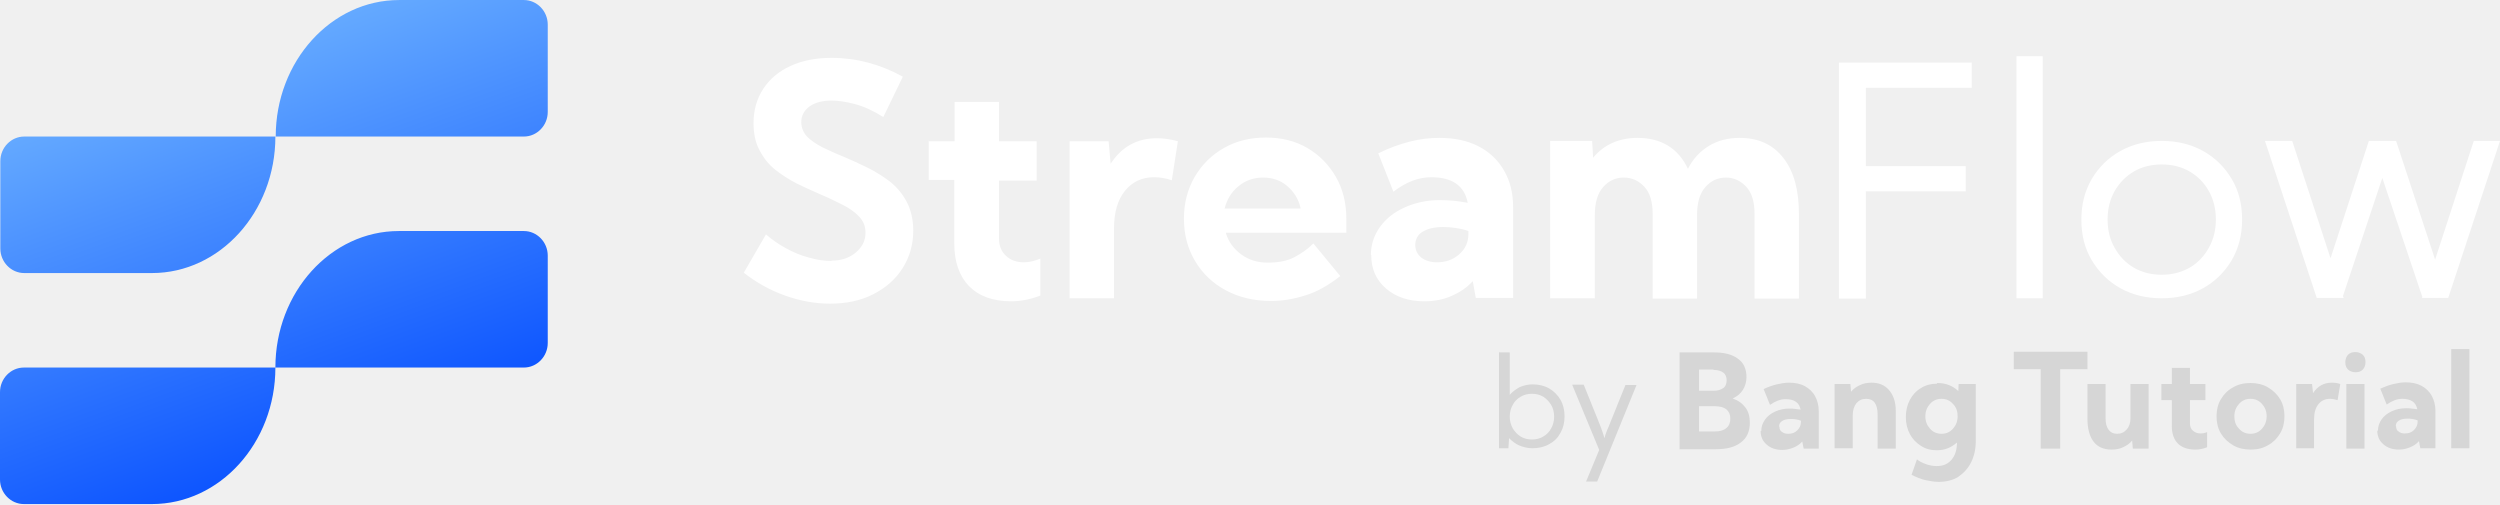
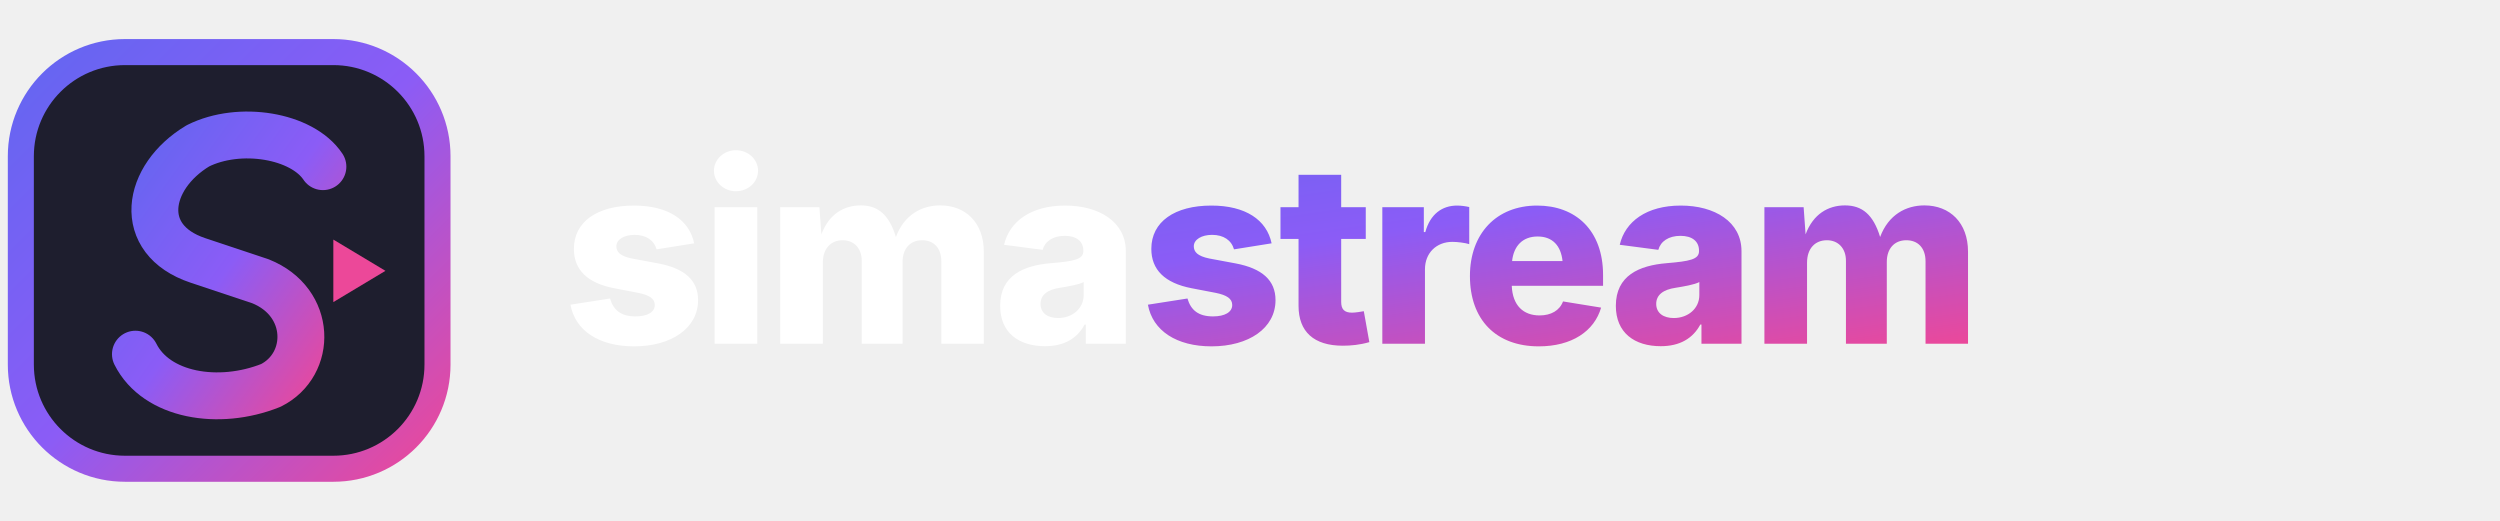
- <svg xmlns="http://www.w3.org/2000/svg" xml:space="preserve" width="53.428mm" height="10.773mm" version="1.1" style="shape-rendering:geometricPrecision; text-rendering:geometricPrecision; image-rendering:optimizeQuality; fill-rule:evenodd; clip-rule:evenodd" viewBox="0 0 74.35 14.99">
+ <svg xmlns="http://www.w3.org/2000/svg" viewBox="0 0 240 50" width="240" height="50">
  <defs>
-     <style type="text/css">
-    
-     .fil2 {fill:#D6D6D6;fill-rule:nonzero}
-     .fil1 {fill:white;fill-rule:nonzero}
-     .fil0 {fill:url(#id0)}
-    
-   </style>
-     <linearGradient id="id0" gradientUnits="userSpaceOnUse" x1="12.14" y1="14.44" x2="7.06" y2="0.56">
-       <stop offset="0" style="stop-opacity:1; stop-color:#0048FF" />
-       <stop offset="1" style="stop-opacity:1; stop-color:#6BB0FF" />
+     <linearGradient id="simaGradMob" x1="0%" y1="0%" x2="100%" y2="100%">
+       <stop offset="0%" stop-color="#6366F1" />
+       <stop offset="50%" stop-color="#8B5CF6" />
+       <stop offset="100%" stop-color="#EC4899" />
    </linearGradient>
  </defs>
-   <g id="Layer_x0020_1">
-     <path class="fil0" d="M4.51 14.99l-0.77 0 -0.77 0 -2.26 0c-0.39,0 -0.71,-0.33 -0.71,-0.73l0 -2.6c0,-0.4 0.32,-0.73 0.71,-0.73l2.26 0 0.77 0 4.45 0c0,-2.24 1.65,-4.06 3.67,-4.06l0.35 0 0 -0 3.37 0c0.39,0 0.71,0.33 0.71,0.73l0 2.6c0,0.4 -0.32,0.73 -0.71,0.73l-0.08 0 -0.14 0 -0.15 0 -0.16 0 -6.86 0c0,2.24 -1.65,4.06 -3.67,4.06zm8.04 -14.99l3.03 0c0.39,0 0.71,0.33 0.71,0.73l0 2.6c0,0.4 -0.32,0.73 -0.71,0.73l-0.08 0 -0.14 0 -0.15 0 -0.16 0 -6.86 0c0,2.24 -1.65,4.06 -3.67,4.06l-0.77 0 -0.77 0 -2.26 0c-0.39,0 -0.71,-0.33 -0.71,-0.73l0 -2.6c0,-0.4 0.32,-0.73 0.71,-0.73l2.26 0 0.77 0 4.45 0c0,-2.24 1.65,-4.06 3.67,-4.06l0.35 0 0.34 0zm0 10.93l0.41 0 0.38 0 0.36 0 0.33 0 0.3 0 0.28 0 0.25 0 0.23 0 0.21 0 0.19 0 0.1 0m-3.03 -6.86l0.41 0 0.38 0 0.36 0 0.33 0 0.3 0 0.28 0 0.25 0 0.23 0 0.21 0 0.19 0 0.1 0" />
-     <path class="fil1" d="M24.74 7.75c0.28,0 0.52,-0.08 0.71,-0.24 0.19,-0.16 0.29,-0.35 0.29,-0.59 0,-0.19 -0.06,-0.34 -0.19,-0.48 -0.12,-0.13 -0.29,-0.25 -0.49,-0.35 -0.2,-0.1 -0.42,-0.21 -0.66,-0.31 -0.23,-0.1 -0.47,-0.21 -0.7,-0.32 -0.23,-0.12 -0.45,-0.26 -0.64,-0.41 -0.2,-0.16 -0.35,-0.35 -0.47,-0.58 -0.12,-0.22 -0.18,-0.49 -0.18,-0.81 0,-0.39 0.1,-0.73 0.29,-1.02 0.19,-0.29 0.46,-0.52 0.81,-0.68 0.35,-0.16 0.75,-0.24 1.22,-0.24 0.74,0 1.45,0.19 2.12,0.56l-0.58 1.2c-0.3,-0.19 -0.59,-0.32 -0.86,-0.39 -0.27,-0.07 -0.5,-0.1 -0.68,-0.1 -0.27,0 -0.49,0.06 -0.65,0.17 -0.16,0.12 -0.25,0.27 -0.25,0.47 0,0.16 0.06,0.31 0.17,0.43 0.12,0.12 0.27,0.22 0.46,0.32 0.19,0.09 0.4,0.19 0.63,0.28 0.24,0.1 0.47,0.21 0.72,0.33 0.24,0.12 0.46,0.26 0.67,0.42 0.21,0.17 0.37,0.37 0.49,0.6 0.12,0.23 0.19,0.52 0.19,0.85 0,0.42 -0.11,0.79 -0.32,1.12 -0.21,0.33 -0.5,0.58 -0.87,0.77 -0.37,0.19 -0.8,0.28 -1.28,0.28 -0.45,0 -0.89,-0.08 -1.34,-0.24 -0.45,-0.16 -0.86,-0.39 -1.23,-0.68l0.66 -1.14c0.17,0.15 0.37,0.29 0.59,0.41 0.22,0.12 0.45,0.22 0.69,0.28 0.24,0.07 0.46,0.1 0.66,0.1zm2.89 -3.55l0.76 0 0 -1.17 1.32 0 0 1.17 1.12 0 0 1.17 -1.12 0 0 1.72c0,0.22 0.07,0.39 0.21,0.52 0.14,0.13 0.32,0.19 0.53,0.19 0.16,0 0.32,-0.04 0.49,-0.11l0 1.1c-0.29,0.11 -0.58,0.17 -0.86,0.17 -0.55,0 -0.96,-0.15 -1.26,-0.45 -0.29,-0.3 -0.44,-0.72 -0.44,-1.28l0 -1.88 -0.76 0 0 -1.17zm4.18 4.68l0 -4.68 1.16 0 0.06 0.67c0.33,-0.51 0.79,-0.76 1.38,-0.76 0.2,0 0.4,0.03 0.62,0.09l-0.18 1.16c-0.18,-0.06 -0.35,-0.09 -0.53,-0.09 -0.35,0 -0.64,0.13 -0.86,0.4 -0.22,0.27 -0.33,0.64 -0.33,1.14l0 2.06 -1.32 0zm4.65 -1.94c0.08,0.26 0.24,0.47 0.46,0.63 0.22,0.16 0.48,0.24 0.78,0.24 0.32,0 0.58,-0.05 0.79,-0.16 0.21,-0.11 0.4,-0.24 0.57,-0.41l0.8 0.97c-0.36,0.28 -0.71,0.48 -1.06,0.58 -0.35,0.11 -0.68,0.16 -1,0.16 -0.51,0 -0.96,-0.11 -1.35,-0.32 -0.39,-0.21 -0.69,-0.5 -0.91,-0.87 -0.22,-0.37 -0.33,-0.79 -0.33,-1.26 0,-0.46 0.11,-0.88 0.32,-1.24 0.21,-0.36 0.5,-0.65 0.87,-0.86 0.37,-0.21 0.78,-0.31 1.25,-0.31 0.46,0 0.87,0.1 1.23,0.31 0.36,0.21 0.64,0.5 0.85,0.86 0.21,0.37 0.31,0.78 0.31,1.25l0 0.41 -3.58 0zm2.22 -0.75c-0.06,-0.27 -0.2,-0.49 -0.4,-0.66 -0.2,-0.17 -0.44,-0.25 -0.72,-0.25 -0.28,0 -0.53,0.09 -0.73,0.26 -0.21,0.17 -0.34,0.39 -0.41,0.66l2.25 0zm2.09 1.4c0,-0.31 0.09,-0.59 0.27,-0.84 0.18,-0.25 0.42,-0.44 0.73,-0.58 0.31,-0.14 0.66,-0.22 1.06,-0.22 0.13,0 0.26,0.01 0.4,0.02 0.14,0.01 0.28,0.04 0.42,0.06 -0.1,-0.51 -0.46,-0.76 -1.09,-0.76 -0.37,0 -0.74,0.14 -1.12,0.43l-0.45 -1.14c0.32,-0.16 0.63,-0.27 0.94,-0.35 0.31,-0.08 0.6,-0.11 0.88,-0.11 0.44,0 0.83,0.08 1.16,0.25 0.33,0.17 0.58,0.41 0.76,0.72 0.18,0.31 0.27,0.67 0.27,1.09l0 2.7 -1.11 0 -0.09 -0.5c-0.17,0.19 -0.38,0.33 -0.63,0.44 -0.25,0.11 -0.52,0.16 -0.81,0.16 -0.47,0 -0.85,-0.13 -1.14,-0.38 -0.3,-0.26 -0.44,-0.59 -0.44,-1zm1.32 -0.31c0,0.16 0.06,0.28 0.18,0.38 0.12,0.09 0.27,0.14 0.47,0.14 0.26,0 0.48,-0.08 0.66,-0.24 0.18,-0.16 0.27,-0.36 0.27,-0.6l0 -0.09c-0.11,-0.04 -0.24,-0.07 -0.37,-0.09 -0.13,-0.02 -0.26,-0.03 -0.38,-0.03 -0.26,0 -0.46,0.05 -0.61,0.14 -0.15,0.09 -0.22,0.23 -0.22,0.4zm5.33 1.59l-1.32 0 0 -4.68 1.25 0 0.03 0.5c0.32,-0.39 0.77,-0.59 1.32,-0.59 0.71,0 1.21,0.31 1.5,0.92 0.15,-0.3 0.36,-0.52 0.62,-0.68 0.26,-0.16 0.57,-0.24 0.92,-0.24 0.56,0 0.99,0.2 1.3,0.6 0.31,0.4 0.46,0.95 0.46,1.66l0 2.52 -1.32 0 0 -2.52c0,-0.36 -0.08,-0.63 -0.25,-0.81 -0.17,-0.18 -0.37,-0.27 -0.6,-0.27 -0.24,0 -0.44,0.09 -0.61,0.28 -0.17,0.19 -0.25,0.47 -0.25,0.84l0 2.48 -1.32 0 0 -2.52c0,-0.36 -0.08,-0.63 -0.25,-0.81 -0.17,-0.18 -0.37,-0.27 -0.61,-0.27 -0.24,0 -0.44,0.09 -0.61,0.28 -0.17,0.19 -0.25,0.47 -0.25,0.84l0 2.48z" />
-     <path class="fil1" d="M54.69 1.86l3.95 0 0 0.75 -3.15 0 0 2.33 2.97 0 0 0.75 -2.97 0 0 3.19 -0.8 0 0 -7.01zm6.06 -0.19l0 7.2 -0.78 0 0 -7.2 0.78 0zm1.15 4.86c0,-0.45 0.1,-0.85 0.31,-1.21 0.21,-0.35 0.49,-0.63 0.85,-0.83 0.36,-0.2 0.77,-0.3 1.23,-0.3 0.46,0 0.87,0.1 1.23,0.3 0.36,0.2 0.64,0.48 0.85,0.83 0.21,0.35 0.31,0.75 0.31,1.21 0,0.45 -0.1,0.85 -0.31,1.21 -0.21,0.35 -0.49,0.63 -0.85,0.83 -0.36,0.2 -0.77,0.3 -1.23,0.3 -0.46,0 -0.87,-0.1 -1.23,-0.3 -0.36,-0.2 -0.64,-0.48 -0.85,-0.83 -0.21,-0.35 -0.31,-0.75 -0.31,-1.21zm0.78 0c0,0.31 0.07,0.6 0.21,0.84 0.14,0.25 0.33,0.45 0.57,0.59 0.24,0.14 0.52,0.21 0.83,0.21 0.31,0 0.58,-0.07 0.83,-0.21 0.24,-0.14 0.43,-0.34 0.57,-0.59 0.14,-0.25 0.21,-0.53 0.21,-0.84 0,-0.32 -0.07,-0.6 -0.21,-0.85 -0.14,-0.25 -0.33,-0.44 -0.57,-0.58 -0.24,-0.14 -0.52,-0.21 -0.83,-0.21 -0.31,0 -0.59,0.07 -0.83,0.21 -0.24,0.14 -0.43,0.34 -0.57,0.58 -0.14,0.25 -0.21,0.53 -0.21,0.85zm4.69 -2.34l0.8 0 1.14 3.49 1.14 -3.49 0.81 0 1.16 3.53 1.15 -3.53 0.78 0 -1.54 4.67 -0.78 0 0.01 -0.03 -1.19 -3.54 -1.17 3.51 0.02 0.06 -0.8 0 -1.54 -4.67z" />
-     <path class="fil2" d="M44.59 10.48l0.31 0 0 1.26c0.09,-0.1 0.19,-0.17 0.3,-0.23 0.12,-0.05 0.25,-0.08 0.38,-0.08 0.18,0 0.35,0.04 0.49,0.12 0.14,0.08 0.26,0.2 0.34,0.34 0.08,0.14 0.12,0.31 0.12,0.49 0,0.19 -0.04,0.35 -0.12,0.49 -0.08,0.15 -0.19,0.26 -0.34,0.34 -0.14,0.08 -0.31,0.12 -0.49,0.12 -0.14,0 -0.27,-0.03 -0.39,-0.08 -0.12,-0.05 -0.22,-0.13 -0.31,-0.22l-0.02 0.3 -0.28 0 0 -2.87zm0.97 2.59c0.13,0 0.24,-0.03 0.34,-0.09 0.1,-0.06 0.18,-0.14 0.23,-0.24 0.06,-0.1 0.09,-0.22 0.09,-0.35 0,-0.13 -0.03,-0.25 -0.09,-0.35 -0.06,-0.1 -0.14,-0.18 -0.23,-0.24 -0.1,-0.06 -0.21,-0.09 -0.34,-0.09 -0.13,0 -0.24,0.03 -0.34,0.09 -0.1,0.06 -0.18,0.14 -0.23,0.24 -0.06,0.1 -0.09,0.22 -0.09,0.35 0,0.13 0.03,0.24 0.09,0.35 0.06,0.1 0.14,0.18 0.23,0.24 0.1,0.06 0.21,0.09 0.34,0.09zm1.2 -1.63l0.34 0 0.5 1.24c0.02,0.05 0.04,0.11 0.06,0.17 0.02,0.06 0.04,0.12 0.05,0.17l0.01 0c0.01,-0.05 0.03,-0.11 0.05,-0.16 0.02,-0.05 0.04,-0.11 0.07,-0.17l0.5 -1.24 0.33 0 -1.17 2.87 -0.33 0 0.39 -0.94 -0.8 -1.93zm3.19 1.91l0 -2.87 1.03 0c0.3,0 0.54,0.06 0.71,0.19 0.17,0.12 0.25,0.31 0.25,0.54 0,0.15 -0.04,0.28 -0.11,0.39 -0.07,0.11 -0.17,0.19 -0.3,0.25 0.17,0.06 0.29,0.15 0.38,0.27 0.09,0.12 0.13,0.27 0.13,0.45 0,0.26 -0.09,0.46 -0.27,0.59 -0.18,0.14 -0.43,0.2 -0.76,0.2l-1.07 0zm1.01 -2.36l-0.43 0 0 0.63 0.43 0c0.13,0 0.22,-0.03 0.29,-0.08 0.07,-0.05 0.1,-0.13 0.1,-0.23 0,-0.1 -0.03,-0.18 -0.1,-0.23 -0.07,-0.05 -0.17,-0.08 -0.29,-0.08zm-0.43 1.84l0.47 0c0.15,0 0.26,-0.03 0.34,-0.1 0.08,-0.06 0.12,-0.16 0.12,-0.28 0,-0.12 -0.04,-0.21 -0.12,-0.28 -0.08,-0.06 -0.2,-0.09 -0.34,-0.09l-0.47 0 0 0.75zm1.85 -0.01c0,-0.13 0.04,-0.24 0.11,-0.34 0.07,-0.1 0.17,-0.18 0.3,-0.24 0.13,-0.06 0.27,-0.09 0.43,-0.09 0.05,0 0.11,0 0.16,0.01 0.06,0.01 0.11,0.01 0.17,0.02 -0.04,-0.21 -0.19,-0.31 -0.45,-0.31 -0.15,0 -0.3,0.06 -0.46,0.17l-0.19 -0.47c0.13,-0.06 0.26,-0.11 0.39,-0.14 0.13,-0.03 0.25,-0.05 0.36,-0.05 0.18,0 0.34,0.03 0.47,0.1 0.13,0.07 0.24,0.17 0.31,0.3 0.07,0.13 0.11,0.28 0.11,0.45l0 1.11 -0.45 0 -0.04 -0.21c-0.07,0.08 -0.16,0.14 -0.26,0.18 -0.1,0.04 -0.21,0.07 -0.33,0.07 -0.19,0 -0.35,-0.05 -0.47,-0.16 -0.12,-0.1 -0.18,-0.24 -0.18,-0.41zm0.54 -0.13c0,0.06 0.02,0.12 0.07,0.15 0.05,0.04 0.11,0.06 0.19,0.06 0.11,0 0.2,-0.03 0.27,-0.1 0.07,-0.07 0.11,-0.15 0.11,-0.25l0 -0.04c-0.05,-0.02 -0.1,-0.03 -0.15,-0.04 -0.05,-0.01 -0.11,-0.01 -0.16,-0.01 -0.11,0 -0.19,0.02 -0.25,0.06 -0.06,0.04 -0.09,0.09 -0.09,0.16zm1.64 0.65l0 -1.92 0.47 0 0.02 0.23c0.07,-0.09 0.16,-0.15 0.27,-0.2 0.1,-0.05 0.22,-0.07 0.34,-0.07 0.22,0 0.39,0.07 0.52,0.22 0.13,0.15 0.2,0.35 0.2,0.62l0 1.12 -0.54 0 0 -1.01c0,-0.31 -0.11,-0.47 -0.34,-0.47 -0.12,0 -0.21,0.04 -0.29,0.13 -0.07,0.09 -0.11,0.21 -0.11,0.37l0 0.97 -0.54 0zm3.06 -1.95c0.12,0 0.24,0.02 0.34,0.06 0.1,0.04 0.2,0.1 0.28,0.18l0.01 -0.21 0.51 0 0 1.69c0,0.25 -0.05,0.46 -0.14,0.64 -0.09,0.18 -0.22,0.32 -0.38,0.43 -0.16,0.1 -0.36,0.15 -0.58,0.15 -0.12,0 -0.25,-0.02 -0.39,-0.05 -0.14,-0.03 -0.28,-0.09 -0.42,-0.16l0.16 -0.46c0.06,0.05 0.15,0.1 0.26,0.14 0.11,0.04 0.22,0.06 0.33,0.06 0.19,0 0.33,-0.06 0.44,-0.19 0.11,-0.13 0.16,-0.3 0.16,-0.51l0 -0c-0.08,0.07 -0.17,0.13 -0.27,0.17 -0.1,0.04 -0.21,0.06 -0.33,0.06 -0.18,0 -0.33,-0.04 -0.47,-0.13 -0.14,-0.09 -0.25,-0.2 -0.33,-0.35 -0.08,-0.15 -0.12,-0.32 -0.12,-0.51 0,-0.19 0.04,-0.36 0.12,-0.51 0.08,-0.15 0.19,-0.27 0.33,-0.35 0.14,-0.09 0.3,-0.13 0.47,-0.13zm0.12 1.51c0.14,0 0.25,-0.05 0.34,-0.15 0.09,-0.1 0.14,-0.22 0.14,-0.37 0,-0.15 -0.04,-0.27 -0.14,-0.37 -0.09,-0.1 -0.2,-0.15 -0.34,-0.15 -0.14,0 -0.25,0.05 -0.34,0.15 -0.09,0.1 -0.14,0.22 -0.14,0.37 0,0.15 0.05,0.27 0.14,0.37 0.09,0.1 0.2,0.15 0.34,0.15zm2.15 -1.92l0 -0.52 2.19 0 0 0.52 -0.81 0 0 2.36 -0.58 0 0 -2.36 -0.81 0zm2.19 0.44l0.54 0 0 1.03c0,0.14 0.03,0.25 0.09,0.33 0.06,0.08 0.14,0.12 0.25,0.12 0.12,0 0.21,-0.04 0.29,-0.13 0.07,-0.08 0.11,-0.19 0.11,-0.32l0 0 0 -1.03 0.54 0 0 1.92 -0.47 0 -0.02 -0.24c-0.07,0.09 -0.16,0.15 -0.27,0.2 -0.1,0.05 -0.22,0.07 -0.34,0.07 -0.24,0 -0.42,-0.08 -0.54,-0.24 -0.12,-0.16 -0.18,-0.39 -0.18,-0.69l0 -1.02zm2.2 -0l0.31 0 0 -0.48 0.54 0 0 0.48 0.46 0 0 0.48 -0.46 0 0 0.7c0,0.09 0.03,0.16 0.09,0.21 0.06,0.05 0.13,0.08 0.22,0.08 0.06,0 0.13,-0.01 0.2,-0.04l0 0.45c-0.12,0.05 -0.24,0.07 -0.35,0.07 -0.22,0 -0.4,-0.06 -0.52,-0.18 -0.12,-0.12 -0.18,-0.3 -0.18,-0.52l0 -0.77 -0.31 0 0 -0.48zm1.64 0.96c0,-0.19 0.04,-0.36 0.13,-0.51 0.09,-0.15 0.21,-0.27 0.36,-0.35 0.15,-0.09 0.32,-0.13 0.52,-0.13 0.19,0 0.37,0.04 0.52,0.13 0.15,0.09 0.27,0.2 0.36,0.35 0.09,0.15 0.13,0.32 0.13,0.51 0,0.19 -0.04,0.36 -0.13,0.51 -0.09,0.15 -0.21,0.27 -0.36,0.35 -0.15,0.09 -0.32,0.13 -0.52,0.13 -0.19,0 -0.37,-0.04 -0.52,-0.13 -0.15,-0.09 -0.27,-0.2 -0.36,-0.35 -0.09,-0.15 -0.13,-0.32 -0.13,-0.51zm0.53 0c0,0.15 0.04,0.27 0.14,0.37 0.09,0.1 0.2,0.15 0.34,0.15 0.14,0 0.25,-0.05 0.34,-0.15 0.09,-0.1 0.14,-0.22 0.14,-0.37 0,-0.15 -0.05,-0.27 -0.14,-0.37 -0.09,-0.1 -0.2,-0.15 -0.34,-0.15 -0.14,0 -0.25,0.05 -0.34,0.15 -0.09,0.1 -0.14,0.22 -0.14,0.37zm1.84 0.96l0 -1.92 0.47 0 0.03 0.27c0.14,-0.21 0.32,-0.31 0.56,-0.31 0.08,0 0.17,0.01 0.25,0.04l-0.08 0.48c-0.07,-0.02 -0.14,-0.04 -0.22,-0.04 -0.15,0 -0.26,0.05 -0.35,0.16 -0.09,0.11 -0.13,0.26 -0.13,0.47l0 0.84 -0.54 0zm1.46 -2.57c0,-0.09 0.03,-0.17 0.08,-0.22 0.06,-0.06 0.13,-0.08 0.22,-0.08 0.09,0 0.16,0.03 0.22,0.08 0.06,0.06 0.08,0.13 0.08,0.22 0,0.09 -0.03,0.17 -0.08,0.22 -0.06,0.06 -0.13,0.08 -0.22,0.08 -0.09,0 -0.16,-0.03 -0.22,-0.08 -0.06,-0.06 -0.08,-0.13 -0.08,-0.22zm0.03 2.57l0 -1.92 0.54 0 0 1.92 -0.54 0zm0.94 -0.53c0,-0.13 0.04,-0.24 0.11,-0.34 0.07,-0.1 0.17,-0.18 0.3,-0.24 0.13,-0.06 0.27,-0.09 0.43,-0.09 0.05,0 0.11,0 0.16,0.01 0.06,0.01 0.11,0.01 0.17,0.02 -0.04,-0.21 -0.19,-0.31 -0.45,-0.31 -0.15,0 -0.3,0.06 -0.46,0.17l-0.19 -0.47c0.13,-0.06 0.26,-0.11 0.39,-0.14 0.13,-0.03 0.25,-0.05 0.36,-0.05 0.18,0 0.34,0.03 0.47,0.1 0.13,0.07 0.24,0.17 0.31,0.3 0.07,0.13 0.11,0.28 0.11,0.45l0 1.11 -0.45 0 -0.04 -0.21c-0.07,0.08 -0.16,0.14 -0.26,0.18 -0.1,0.04 -0.21,0.07 -0.33,0.07 -0.19,0 -0.35,-0.05 -0.47,-0.16 -0.12,-0.1 -0.18,-0.24 -0.18,-0.41zm0.54 -0.13c0,0.06 0.02,0.12 0.07,0.15 0.05,0.04 0.11,0.06 0.19,0.06 0.11,0 0.2,-0.03 0.27,-0.1 0.07,-0.07 0.11,-0.15 0.11,-0.25l0 -0.04c-0.05,-0.02 -0.1,-0.03 -0.15,-0.04 -0.05,-0.01 -0.11,-0.01 -0.16,-0.01 -0.11,0 -0.19,0.02 -0.25,0.06 -0.06,0.04 -0.09,0.09 -0.09,0.16zm2.18 -2.3l0 2.95 -0.54 0 0 -2.95 0.54 0z" />
-   </g>
+   <rect x="2" y="5" width="40" height="40" rx="10" fill="#1E1E2E" stroke="url(#simaGradMob)" stroke-width="2.5" />
+   <path d="M31 16 C29 13, 23 12, 19 14 C14 17, 13 23, 19 25 L25 27 C30 29, 30 35, 26 37 C21 39, 15 38, 13 34" fill="none" stroke="url(#simaGradMob)" stroke-width="4.5" stroke-linecap="round" stroke-linejoin="round" />
+   <polygon points="32,23 32,29 37,26" fill="#EC4899" />
+   <text x="54" y="33" font-family="'Inter', -apple-system, BlinkMacSystemFont, sans-serif" font-size="24" font-weight="800" fill="#FFFFFF" letter-spacing="-0.5">
+     sima<tspan fill="url(#simaGradMob)">stream</tspan>
+   </text>
</svg>
